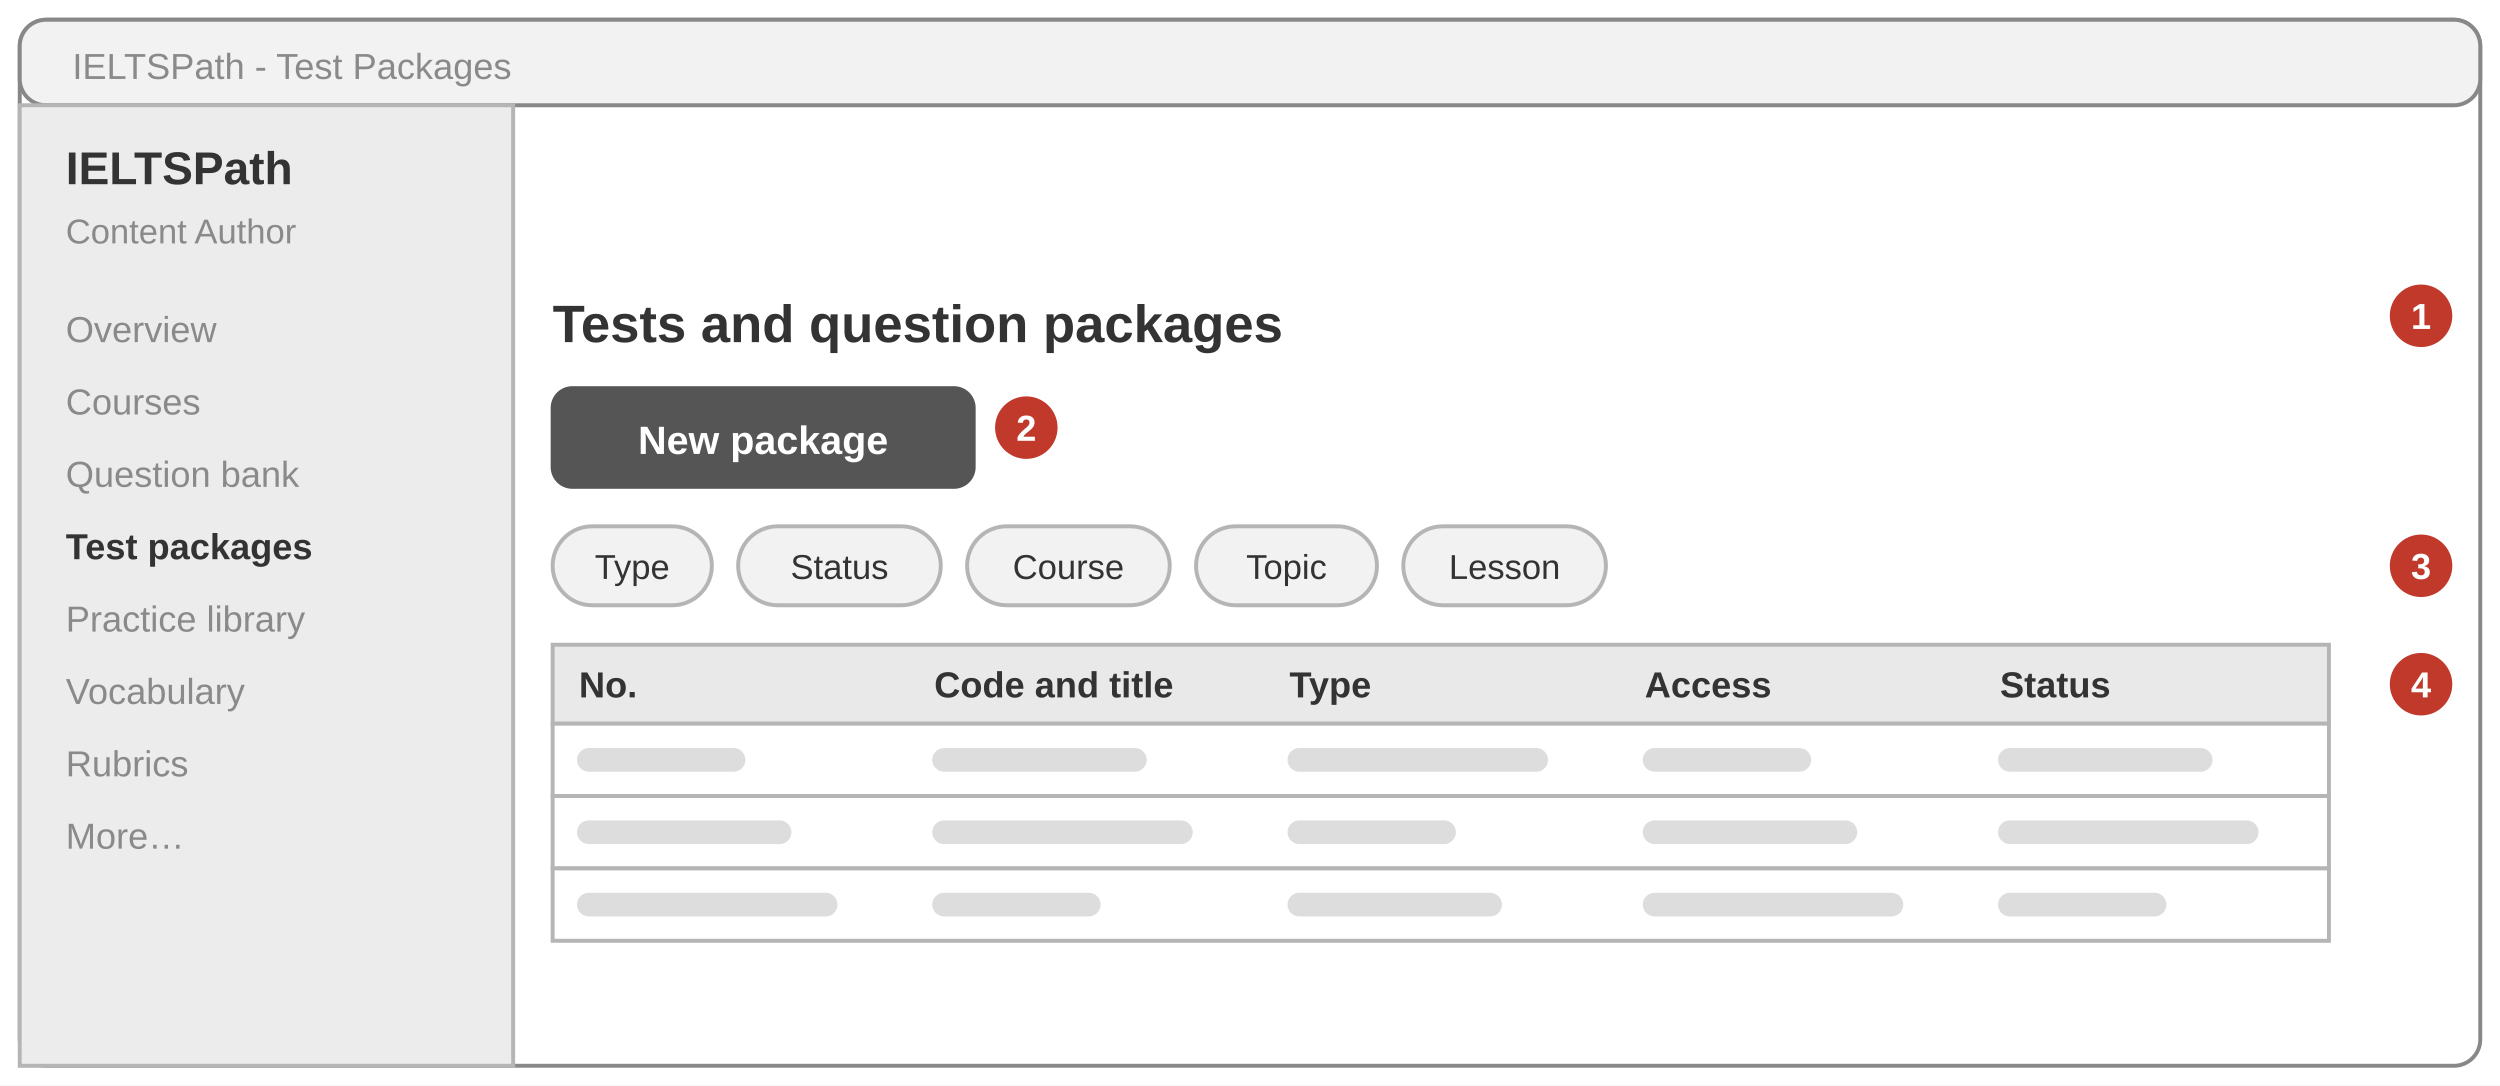
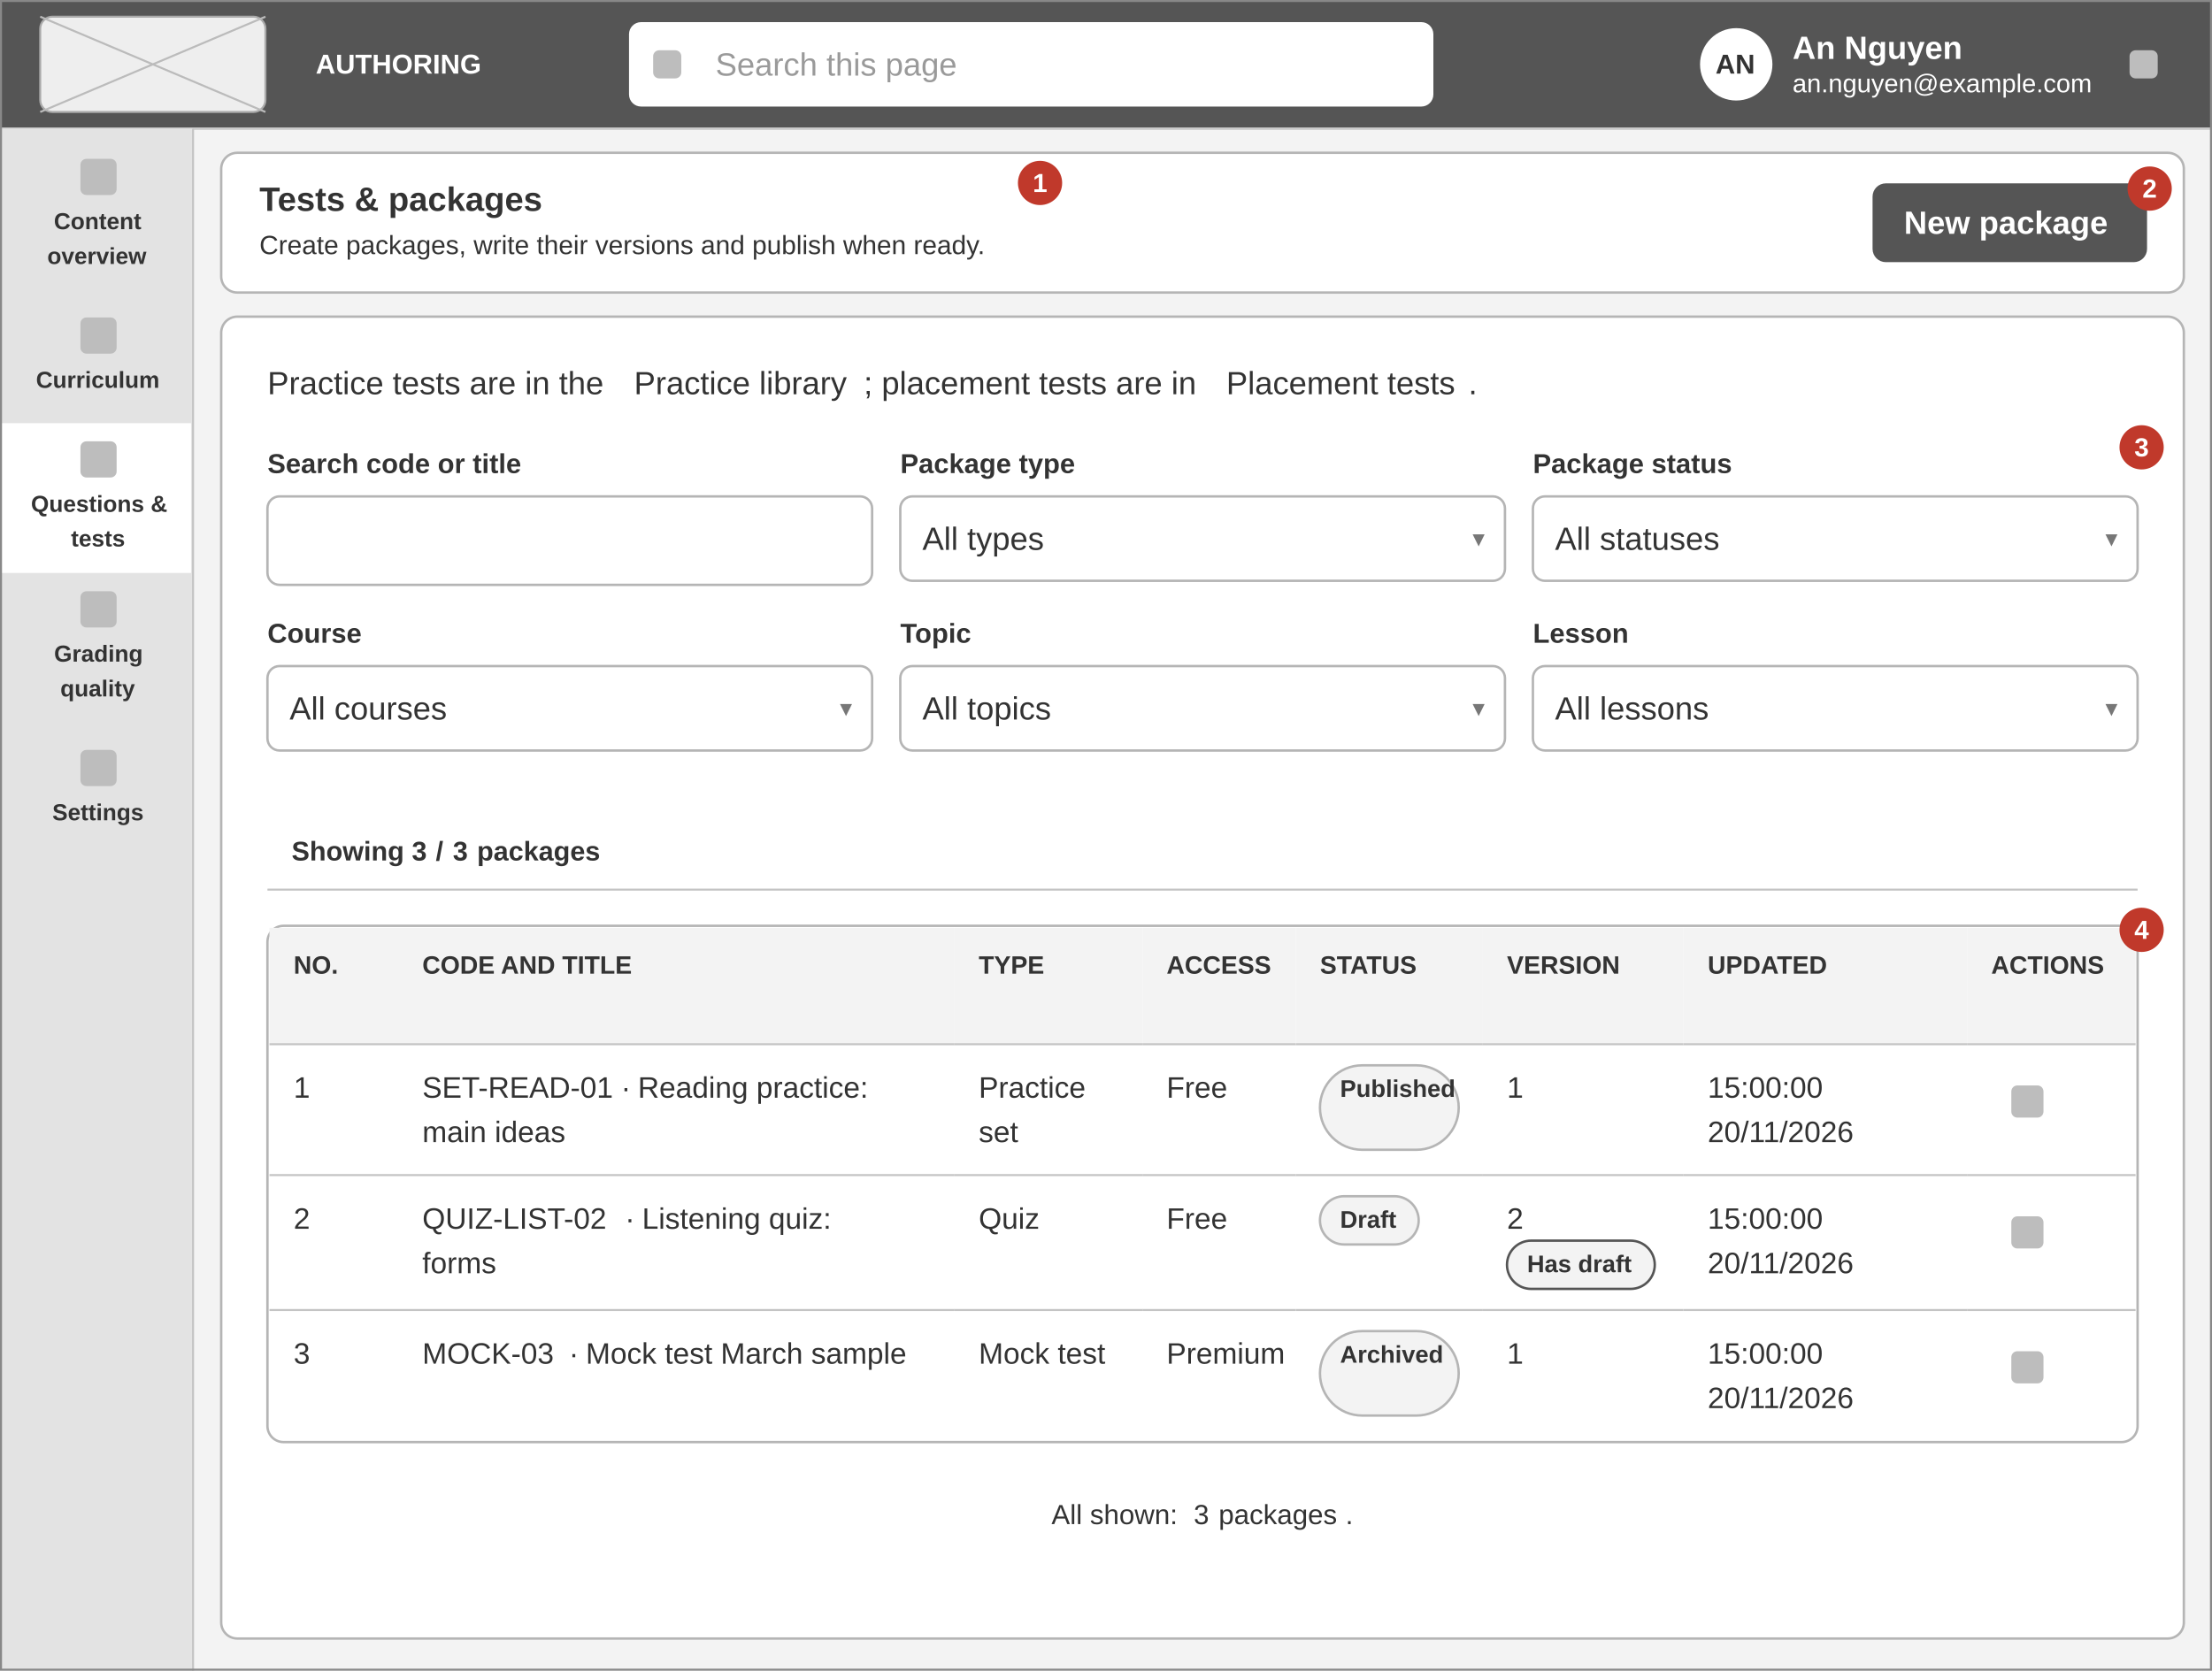
- <svg xmlns="http://www.w3.org/2000/svg" width="760" height="330" viewBox="0 0 760 330">
-   <rect width="760" height="330" fill="#ffffff" />
-   <rect x="6.0" y="6.0" width="748.0" height="318.0" rx="8" fill="#ffffff" stroke="#888888" stroke-width="1.2" />
-   <rect x="6.0" y="6.0" width="748.0" height="26.0" rx="8" fill="#f2f2f2" stroke="#888888" stroke-width="1.2" />
-   <text x="22.0" y="24.0" font-family="Segoe UI, Arial, sans-serif" font-size="11" font-weight="400" fill="#8a8a8a" text-anchor="start">IELTSPath  -  Test Packages</text>
-   <rect x="6.0" y="32.0" width="150.0" height="292.0" rx="0" fill="#ececec" stroke="#b5b5b5" stroke-width="1.2" />
-   <text x="20.0" y="56.0" font-family="Segoe UI, Arial, sans-serif" font-size="14" font-weight="700" fill="#333333" text-anchor="start">IELTSPath</text>
-   <text x="20.0" y="74.0" font-family="Segoe UI, Arial, sans-serif" font-size="10.5" font-weight="400" fill="#8a8a8a" text-anchor="start">Content Author</text>
-   <text x="20.0" y="104.0" font-family="Segoe UI, Arial, sans-serif" font-size="11" font-weight="400" fill="#8a8a8a" text-anchor="start">Overview</text>
-   <text x="20.0" y="126.0" font-family="Segoe UI, Arial, sans-serif" font-size="11" font-weight="400" fill="#8a8a8a" text-anchor="start">Courses</text>
-   <text x="20.0" y="148.0" font-family="Segoe UI, Arial, sans-serif" font-size="11" font-weight="400" fill="#8a8a8a" text-anchor="start">Question bank</text>
-   <text x="20.0" y="170.0" font-family="Segoe UI, Arial, sans-serif" font-size="11" font-weight="700" fill="#333333" text-anchor="start">Test packages</text>
-   <text x="20.0" y="192.0" font-family="Segoe UI, Arial, sans-serif" font-size="11" font-weight="400" fill="#8a8a8a" text-anchor="start">Practice library</text>
-   <text x="20.0" y="214.0" font-family="Segoe UI, Arial, sans-serif" font-size="11" font-weight="400" fill="#8a8a8a" text-anchor="start">Vocabulary</text>
-   <text x="20.0" y="236.0" font-family="Segoe UI, Arial, sans-serif" font-size="11" font-weight="400" fill="#8a8a8a" text-anchor="start">Rubrics</text>
-   <text x="20.0" y="258.0" font-family="Segoe UI, Arial, sans-serif" font-size="11" font-weight="400" fill="#8a8a8a" text-anchor="start">More…</text>
-   <text x="168.0" y="104.0" font-family="Segoe UI, Arial, sans-serif" font-size="16" font-weight="700" fill="#333333" text-anchor="start">Tests and question packages</text>
-   <circle cx="736.0" cy="96.0" r="9.5" fill="#c0392b" />
-   <text x="736.0" y="100.0" font-family="Segoe UI, Arial, sans-serif" font-size="11" font-weight="700" fill="#ffffff" text-anchor="middle">1</text>
-   <rect x="168.0" y="118.0" width="128.0" height="30.0" rx="6" fill="#555555" stroke="#555555" stroke-width="1.2" />
-   <text x="232.0" y="138.0" font-family="Segoe UI, Arial, sans-serif" font-size="12" font-weight="700" fill="#ffffff" text-anchor="middle">New package</text>
-   <circle cx="312.0" cy="130.0" r="9.5" fill="#c0392b" />
-   <text x="312.0" y="134.0" font-family="Segoe UI, Arial, sans-serif" font-size="11" font-weight="700" fill="#ffffff" text-anchor="middle">2</text>
-   <rect x="168.0" y="160.0" width="48.4" height="24.0" rx="12" fill="#f2f2f2" stroke="#b5b5b5" stroke-width="1.2" />
-   <text x="192.2" y="176.0" font-family="Segoe UI, Arial, sans-serif" font-size="10.5" font-weight="400" fill="#333333" text-anchor="middle">Type</text>
-   <rect x="224.4" y="160.0" width="61.6" height="24.0" rx="12" fill="#f2f2f2" stroke="#b5b5b5" stroke-width="1.2" />
-   <text x="255.2" y="176.0" font-family="Segoe UI, Arial, sans-serif" font-size="10.5" font-weight="400" fill="#333333" text-anchor="middle">Status</text>
-   <rect x="294.0" y="160.0" width="61.6" height="24.0" rx="12" fill="#f2f2f2" stroke="#b5b5b5" stroke-width="1.2" />
-   <text x="324.8" y="176.0" font-family="Segoe UI, Arial, sans-serif" font-size="10.5" font-weight="400" fill="#333333" text-anchor="middle">Course</text>
-   <rect x="363.6" y="160.0" width="55.0" height="24.0" rx="12" fill="#f2f2f2" stroke="#b5b5b5" stroke-width="1.2" />
-   <text x="391.1" y="176.0" font-family="Segoe UI, Arial, sans-serif" font-size="10.5" font-weight="400" fill="#333333" text-anchor="middle">Topic</text>
-   <rect x="426.6" y="160.0" width="61.6" height="24.0" rx="12" fill="#f2f2f2" stroke="#b5b5b5" stroke-width="1.2" />
-   <text x="457.4" y="176.0" font-family="Segoe UI, Arial, sans-serif" font-size="10.5" font-weight="400" fill="#333333" text-anchor="middle">Lesson</text>
-   <circle cx="736.0" cy="172.0" r="9.5" fill="#c0392b" />
-   <text x="736.0" y="176.0" font-family="Segoe UI, Arial, sans-serif" font-size="11" font-weight="700" fill="#ffffff" text-anchor="middle">3</text>
-   <rect x="168.0" y="196.0" width="540.0" height="24.0" rx="0" fill="#e9e9e9" stroke="#b5b5b5" stroke-width="1.2" />
-   <text x="176.0" y="212.0" font-family="Segoe UI, Arial, sans-serif" font-size="11" font-weight="700" fill="#333333" text-anchor="start">No.</text>
-   <text x="284.0" y="212.0" font-family="Segoe UI, Arial, sans-serif" font-size="11" font-weight="700" fill="#333333" text-anchor="start">Code and title</text>
-   <text x="392.0" y="212.0" font-family="Segoe UI, Arial, sans-serif" font-size="11" font-weight="700" fill="#333333" text-anchor="start">Type</text>
-   <text x="500.0" y="212.0" font-family="Segoe UI, Arial, sans-serif" font-size="11" font-weight="700" fill="#333333" text-anchor="start">Access</text>
-   <text x="608.0" y="212.0" font-family="Segoe UI, Arial, sans-serif" font-size="11" font-weight="700" fill="#333333" text-anchor="start">Status</text>
-   <rect x="168.0" y="220.0" width="540.0" height="22.0" rx="0" fill="#ffffff" stroke="#b5b5b5" stroke-width="1.2" />
-   <rect x="176.0" y="228.0" width="50.0" height="6.0" rx="3" fill="#dddddd" stroke="#dddddd" stroke-width="1.2" />
-   <rect x="284.0" y="228.0" width="64.0" height="6.0" rx="3" fill="#dddddd" stroke="#dddddd" stroke-width="1.2" />
-   <rect x="392.0" y="228.0" width="78.0" height="6.0" rx="3" fill="#dddddd" stroke="#dddddd" stroke-width="1.2" />
-   <rect x="500.0" y="228.0" width="50.0" height="6.0" rx="3" fill="#dddddd" stroke="#dddddd" stroke-width="1.2" />
-   <rect x="608.0" y="228.0" width="64.0" height="6.0" rx="3" fill="#dddddd" stroke="#dddddd" stroke-width="1.2" />
-   <rect x="168.0" y="242.0" width="540.0" height="22.0" rx="0" fill="#ffffff" stroke="#b5b5b5" stroke-width="1.2" />
-   <rect x="176.0" y="250.0" width="64.0" height="6.0" rx="3" fill="#dddddd" stroke="#dddddd" stroke-width="1.2" />
-   <rect x="284.0" y="250.0" width="78.0" height="6.0" rx="3" fill="#dddddd" stroke="#dddddd" stroke-width="1.2" />
-   <rect x="392.0" y="250.0" width="50.0" height="6.0" rx="3" fill="#dddddd" stroke="#dddddd" stroke-width="1.2" />
-   <rect x="500.0" y="250.0" width="64.0" height="6.0" rx="3" fill="#dddddd" stroke="#dddddd" stroke-width="1.2" />
-   <rect x="608.0" y="250.0" width="78.0" height="6.0" rx="3" fill="#dddddd" stroke="#dddddd" stroke-width="1.2" />
-   <rect x="168.0" y="264.0" width="540.0" height="22.0" rx="0" fill="#ffffff" stroke="#b5b5b5" stroke-width="1.2" />
-   <rect x="176.0" y="272.0" width="78.0" height="6.0" rx="3" fill="#dddddd" stroke="#dddddd" stroke-width="1.2" />
-   <rect x="284.0" y="272.0" width="50.0" height="6.0" rx="3" fill="#dddddd" stroke="#dddddd" stroke-width="1.2" />
-   <rect x="392.0" y="272.0" width="64.0" height="6.0" rx="3" fill="#dddddd" stroke="#dddddd" stroke-width="1.2" />
-   <rect x="500.0" y="272.0" width="78.0" height="6.0" rx="3" fill="#dddddd" stroke="#dddddd" stroke-width="1.2" />
-   <rect x="608.0" y="272.0" width="50.0" height="6.0" rx="3" fill="#dddddd" stroke="#dddddd" stroke-width="1.2" />
-   <circle cx="736.0" cy="208.0" r="9.5" fill="#c0392b" />
-   <text x="736.0" y="212.0" font-family="Segoe UI, Arial, sans-serif" font-size="11" font-weight="700" fill="#ffffff" text-anchor="middle">4</text>
+ <svg xmlns="http://www.w3.org/2000/svg" width="1100" height="831" viewBox="0 0 1100 831">
+   <rect width="1100" height="831" fill="#ffffff" />
+   <rect x="0.0" y="0.0" width="1100.0" height="831.0" rx="0.0" fill="#ffffff" stroke="none" stroke-width="1.2" />
+   <rect x="0.0" y="0.0" width="1100.0" height="831.0" rx="0.0" fill="#f3f3f3" stroke="none" stroke-width="1.2" />
+   <rect x="0.0" y="0.0" width="1100.0" height="64.0" rx="0.0" fill="#555555" stroke="#cccccc" stroke-width="1.2" />
+   <rect x="20.0" y="8.3" width="112.0" height="47.4" rx="6" fill="#eeeeee" stroke="#aaaaaa" />
+   <path d="M20.0 8.3L132.0 55.7M132.0 8.3L20.0 55.7" stroke="#bbbbbb" fill="none" />
+   <text x="157.0" y="36.6" font-family="Segoe UI, Arial, sans-serif" font-size="13.6" font-weight="700" fill="#ffffff" text-anchor="start" textLength="86.6" lengthAdjust="spacingAndGlyphs">AUTHORING</text>
+   <rect x="312.8" y="11.0" width="400.0" height="42.0" rx="6.0" fill="#ffffff" stroke="none" stroke-width="1.2" />
+   <rect x="324.8" y="25.0" width="14.0" height="14.0" rx="3" fill="#bdbdbd" />
+   <text x="355.8" y="37.6" font-family="Segoe UI, Arial, sans-serif" font-size="16" font-weight="400" fill="#9a9a9a" text-anchor="start">Search this page</text>
+   <rect x="845.4" y="14.0" width="36.0" height="36.0" rx="18.0" fill="#ffffff" stroke="none" stroke-width="1.2" />
+   <text x="853.1" y="36.6" font-family="Segoe UI, Arial, sans-serif" font-size="13.6" font-weight="700" fill="#333333" text-anchor="start">AN</text>
+   <text x="891.4" y="29.3" font-family="Segoe UI, Arial, sans-serif" font-size="16" font-weight="700" fill="#ffffff" text-anchor="start" textLength="86.8" lengthAdjust="spacingAndGlyphs">An Nguyen</text>
+   <text x="891.4" y="45.9" font-family="Segoe UI, Arial, sans-serif" font-size="12.8" font-weight="400" fill="#ffffff" text-anchor="start" textLength="156.6" lengthAdjust="spacingAndGlyphs">an.nguyen@example.com</text>
+   <rect x="1059.0" y="25.0" width="14.0" height="14.0" rx="3" fill="#bdbdbd" />
+   <rect x="0.0" y="64.0" width="96.0" height="767.0" rx="0.0" fill="#e3e3e3" stroke="none" stroke-width="1.2" />
+   <line x1="96.0" y1="64.0" x2="96.0" y2="831.0" stroke="#c4c4c4" />
+   <rect x="40.0" y="79.0" width="18.0" height="18.0" rx="3" fill="#bdbdbd" />
+   <text x="26.8" y="114.0" font-family="Segoe UI, Arial, sans-serif" font-size="11.52" font-weight="700" fill="#333333" text-anchor="start" textLength="44.4" lengthAdjust="spacingAndGlyphs">Content</text>
+   <text x="23.5" y="131.3" font-family="Segoe UI, Arial, sans-serif" font-size="11.52" font-weight="700" fill="#333333" text-anchor="start" textLength="51.0" lengthAdjust="spacingAndGlyphs">overview</text>
+   <rect x="40.0" y="157.9" width="18.0" height="18.0" rx="3" fill="#bdbdbd" />
+   <text x="17.9" y="192.9" font-family="Segoe UI, Arial, sans-serif" font-size="11.52" font-weight="700" fill="#333333" text-anchor="start" textLength="62.1" lengthAdjust="spacingAndGlyphs">Curriculum</text>
+   <rect x="0.0" y="210.5" width="95.0" height="74.5" rx="0.0" fill="#ffffff" stroke="none" stroke-width="1.2" />
+   <line x1="0.0" y1="210.5" x2="0.0" y2="285.1" stroke="#555555" />
+   <rect x="40.0" y="219.5" width="18.0" height="18.0" rx="3" fill="#bdbdbd" />
+   <text x="15.4" y="254.6" font-family="Segoe UI, Arial, sans-serif" font-size="11.52" font-weight="700" fill="#333333" text-anchor="start" textLength="67.1" lengthAdjust="spacingAndGlyphs">Questions &amp;</text>
+   <text x="35.3" y="271.8" font-family="Segoe UI, Arial, sans-serif" font-size="11.52" font-weight="700" fill="#333333" text-anchor="start" textLength="27.4" lengthAdjust="spacingAndGlyphs">tests</text>
+   <rect x="40.0" y="294.1" width="18.0" height="18.0" rx="3" fill="#bdbdbd" />
+   <text x="26.9" y="329.1" font-family="Segoe UI, Arial, sans-serif" font-size="11.52" font-weight="700" fill="#333333" text-anchor="start" textLength="44.2" lengthAdjust="spacingAndGlyphs">Grading</text>
+   <text x="30.0" y="346.4" font-family="Segoe UI, Arial, sans-serif" font-size="11.52" font-weight="700" fill="#333333" text-anchor="start" textLength="38.0" lengthAdjust="spacingAndGlyphs">quality</text>
+   <rect x="40.0" y="373.0" width="18.0" height="18.0" rx="3" fill="#bdbdbd" />
+   <text x="26.0" y="408.0" font-family="Segoe UI, Arial, sans-serif" font-size="11.52" font-weight="700" fill="#333333" text-anchor="start" textLength="46.0" lengthAdjust="spacingAndGlyphs">Settings</text>
+   <rect x="110.0" y="76.0" width="976.0" height="69.5" rx="8.0" fill="#ffffff" stroke="#b5b5b5" stroke-width="1.2" />
+   <text x="129.0" y="104.9" font-family="Segoe UI, Arial, sans-serif" font-size="16.8" font-weight="700" fill="#333333" text-anchor="start" textLength="143.8" lengthAdjust="spacingAndGlyphs">Tests &amp; packages</text>
+   <text x="129.0" y="126.4" font-family="Segoe UI, Arial, sans-serif" font-size="13.12" font-weight="400" fill="#333333" text-anchor="start" textLength="386.2" lengthAdjust="spacingAndGlyphs">Create packages, write their versions and publish when ready.</text>
+   <rect x="931.8" y="91.8" width="135.3" height="38.0" rx="6.0" fill="#555555" stroke="#555555" stroke-width="1.2" />
+   <text x="946.8" y="116.3" font-family="Segoe UI, Arial, sans-serif" font-size="16" font-weight="700" fill="#ffffff" text-anchor="start" textLength="105.3" lengthAdjust="spacingAndGlyphs">New package</text>
+   <rect x="110.0" y="157.5" width="976.0" height="657.5" rx="8.0" fill="#ffffff" stroke="#b5b5b5" stroke-width="1.2" />
+   <text x="133.0" y="196.1" font-family="Segoe UI, Arial, sans-serif" font-size="16" font-weight="400" fill="#333333" text-anchor="start" textLength="177.8" lengthAdjust="spacingAndGlyphs">Practice tests are in the</text>
+   <text x="315.3" y="196.1" font-family="Segoe UI, Arial, sans-serif" font-size="16" font-weight="400" fill="#333333" text-anchor="start" textLength="114.3" lengthAdjust="spacingAndGlyphs">Practice library</text>
+   <text x="429.5" y="196.1" font-family="Segoe UI, Arial, sans-serif" font-size="16" font-weight="400" fill="#333333" text-anchor="start" textLength="175.8" lengthAdjust="spacingAndGlyphs">; placement tests are in</text>
+   <text x="609.8" y="196.1" font-family="Segoe UI, Arial, sans-serif" font-size="16" font-weight="400" fill="#333333" text-anchor="start" textLength="120.5" lengthAdjust="spacingAndGlyphs">Placement tests</text>
+   <text x="730.2" y="196.1" font-family="Segoe UI, Arial, sans-serif" font-size="16" font-weight="400" fill="#333333" text-anchor="start">.</text>
+   <text x="133.0" y="235.3" font-family="Segoe UI, Arial, sans-serif" font-size="13.6" font-weight="700" fill="#333333" text-anchor="start" textLength="127.7" lengthAdjust="spacingAndGlyphs">Search code or title</text>
+   <rect x="133.0" y="246.9" width="300.7" height="44.0" rx="6.0" fill="#ffffff" stroke="#b5b5b5" stroke-width="1.2" />
+   <text x="447.7" y="235.3" font-family="Segoe UI, Arial, sans-serif" font-size="13.6" font-weight="700" fill="#333333" text-anchor="start" textLength="89.5" lengthAdjust="spacingAndGlyphs">Package type</text>
+   <rect x="447.7" y="246.9" width="300.7" height="42.0" rx="6.0" fill="#ffffff" stroke="#b5b5b5" stroke-width="1.2" />
+   <text x="458.7" y="273.5" font-family="Segoe UI, Arial, sans-serif" font-size="16" font-weight="400" fill="#333333" text-anchor="start">All types</text>
+   <text x="732.3" y="271.9" font-family="Segoe UI, Arial, sans-serif" font-size="12" font-weight="400" fill="#777777" text-anchor="start">▾</text>
+   <text x="762.3" y="235.3" font-family="Segoe UI, Arial, sans-serif" font-size="13.6" font-weight="700" fill="#333333" text-anchor="start" textLength="100.7" lengthAdjust="spacingAndGlyphs">Package status</text>
+   <rect x="762.3" y="246.9" width="300.7" height="42.0" rx="6.0" fill="#ffffff" stroke="#b5b5b5" stroke-width="1.2" />
+   <text x="773.3" y="273.5" font-family="Segoe UI, Arial, sans-serif" font-size="16" font-weight="400" fill="#333333" text-anchor="start">All statuses</text>
+   <text x="1047.0" y="271.9" font-family="Segoe UI, Arial, sans-serif" font-size="12" font-weight="400" fill="#777777" text-anchor="start">▾</text>
+   <text x="133.0" y="319.7" font-family="Segoe UI, Arial, sans-serif" font-size="13.6" font-weight="700" fill="#333333" text-anchor="start" textLength="47.5" lengthAdjust="spacingAndGlyphs">Course</text>
+   <rect x="133.0" y="331.3" width="300.7" height="42.0" rx="6.0" fill="#ffffff" stroke="#b5b5b5" stroke-width="1.2" />
+   <text x="144.0" y="357.9" font-family="Segoe UI, Arial, sans-serif" font-size="16" font-weight="400" fill="#333333" text-anchor="start">All courses</text>
+   <text x="417.7" y="356.3" font-family="Segoe UI, Arial, sans-serif" font-size="12" font-weight="400" fill="#777777" text-anchor="start">▾</text>
+   <text x="447.7" y="319.7" font-family="Segoe UI, Arial, sans-serif" font-size="13.6" font-weight="700" fill="#333333" text-anchor="start" textLength="36.2" lengthAdjust="spacingAndGlyphs">Topic</text>
+   <rect x="447.7" y="331.3" width="300.7" height="42.0" rx="6.0" fill="#ffffff" stroke="#b5b5b5" stroke-width="1.2" />
+   <text x="458.7" y="357.9" font-family="Segoe UI, Arial, sans-serif" font-size="16" font-weight="400" fill="#333333" text-anchor="start">All topics</text>
+   <text x="732.3" y="356.3" font-family="Segoe UI, Arial, sans-serif" font-size="12" font-weight="400" fill="#777777" text-anchor="start">▾</text>
+   <text x="762.3" y="319.7" font-family="Segoe UI, Arial, sans-serif" font-size="13.6" font-weight="700" fill="#333333" text-anchor="start" textLength="47.3" lengthAdjust="spacingAndGlyphs">Lesson</text>
+   <rect x="762.3" y="331.3" width="300.7" height="42.0" rx="6.0" fill="#ffffff" stroke="#b5b5b5" stroke-width="1.2" />
+   <text x="773.3" y="357.9" font-family="Segoe UI, Arial, sans-serif" font-size="16" font-weight="400" fill="#333333" text-anchor="start">All lessons</text>
+   <text x="1047.0" y="356.3" font-family="Segoe UI, Arial, sans-serif" font-size="12" font-weight="400" fill="#777777" text-anchor="start">▾</text>
+   <rect x="133.0" y="405.3" width="930.0" height="37.2" rx="0.0" fill="#ffffff" stroke="none" stroke-width="1.2" />
+   <line x1="133.0" y1="442.5" x2="1063.0" y2="442.5" stroke="#c4c4c4" />
+   <text x="145.0" y="428.0" font-family="Segoe UI, Arial, sans-serif" font-size="13.44" font-weight="700" fill="#333333" text-anchor="start" textLength="56.4" lengthAdjust="spacingAndGlyphs">Showing</text>
+   <text x="204.8" y="428.0" font-family="Segoe UI, Arial, sans-serif" font-size="13.44" font-weight="700" fill="#333333" text-anchor="start">3</text>
+   <text x="216.7" y="428.0" font-family="Segoe UI, Arial, sans-serif" font-size="13.44" font-weight="700" fill="#333333" text-anchor="start">/</text>
+   <text x="225.2" y="428.0" font-family="Segoe UI, Arial, sans-serif" font-size="13.44" font-weight="700" fill="#333333" text-anchor="start">3</text>
+   <text x="237.2" y="428.0" font-family="Segoe UI, Arial, sans-serif" font-size="13.44" font-weight="700" fill="#333333" text-anchor="start" textLength="63.2" lengthAdjust="spacingAndGlyphs">packages</text>
+   <rect x="133.0" y="460.5" width="930.0" height="256.8" rx="8.0" fill="none" stroke="#b5b5b5" stroke-width="1.2" />
+   <rect x="134.0" y="461.5" width="64.0" height="57.9" rx="0.0" fill="#f3f3f3" stroke="none" stroke-width="1.2" />
+   <line x1="134.0" y1="519.4" x2="198.0" y2="519.4" stroke="#c4c4c4" />
+   <text x="146.0" y="484.3" font-family="Segoe UI, Arial, sans-serif" font-size="12.48" font-weight="700" fill="#333333" text-anchor="start">NO.</text>
+   <rect x="198.0" y="461.5" width="276.7" height="57.9" rx="0.0" fill="#f3f3f3" stroke="none" stroke-width="1.2" />
+   <line x1="198.0" y1="519.4" x2="474.7" y2="519.4" stroke="#c4c4c4" />
+   <text x="210.0" y="484.3" font-family="Segoe UI, Arial, sans-serif" font-size="12.48" font-weight="700" fill="#333333" text-anchor="start">CODE AND TITLE</text>
+   <rect x="474.7" y="461.5" width="93.4" height="57.9" rx="0.0" fill="#f3f3f3" stroke="none" stroke-width="1.2" />
+   <line x1="474.7" y1="519.4" x2="568.1" y2="519.4" stroke="#c4c4c4" />
+   <text x="486.7" y="484.3" font-family="Segoe UI, Arial, sans-serif" font-size="12.48" font-weight="700" fill="#333333" text-anchor="start">TYPE</text>
+   <rect x="568.1" y="461.5" width="76.3" height="57.9" rx="0.0" fill="#f3f3f3" stroke="none" stroke-width="1.2" />
+   <line x1="568.1" y1="519.4" x2="644.4" y2="519.4" stroke="#c4c4c4" />
+   <text x="580.1" y="484.3" font-family="Segoe UI, Arial, sans-serif" font-size="12.48" font-weight="700" fill="#333333" text-anchor="start">ACCESS</text>
+   <rect x="644.4" y="461.5" width="93.0" height="57.9" rx="0.0" fill="#f3f3f3" stroke="none" stroke-width="1.2" />
+   <line x1="644.4" y1="519.4" x2="737.4" y2="519.4" stroke="#c4c4c4" />
+   <text x="656.4" y="484.3" font-family="Segoe UI, Arial, sans-serif" font-size="12.48" font-weight="700" fill="#333333" text-anchor="start">STATUS</text>
+   <rect x="737.4" y="461.5" width="99.8" height="57.9" rx="0.0" fill="#f3f3f3" stroke="none" stroke-width="1.2" />
+   <line x1="737.4" y1="519.4" x2="837.2" y2="519.4" stroke="#c4c4c4" />
+   <text x="749.4" y="484.3" font-family="Segoe UI, Arial, sans-serif" font-size="12.48" font-weight="700" fill="#333333" text-anchor="start">VERSION</text>
+   <rect x="837.2" y="461.5" width="141.0" height="57.9" rx="0.0" fill="#f3f3f3" stroke="none" stroke-width="1.2" />
+   <line x1="837.2" y1="519.4" x2="978.2" y2="519.4" stroke="#c4c4c4" />
+   <text x="849.2" y="484.3" font-family="Segoe UI, Arial, sans-serif" font-size="12.48" font-weight="700" fill="#333333" text-anchor="start">UPDATED</text>
+   <rect x="978.2" y="461.5" width="83.8" height="57.9" rx="0.0" fill="#f3f3f3" stroke="none" stroke-width="1.2" />
+   <line x1="978.2" y1="519.4" x2="1062.0" y2="519.4" stroke="#c4c4c4" />
+   <text x="990.2" y="484.3" font-family="Segoe UI, Arial, sans-serif" font-size="12.48" font-weight="700" fill="#333333" text-anchor="start">ACTIONS</text>
+   <line x1="134.0" y1="584.5" x2="198.0" y2="584.5" stroke="#c4c4c4" />
+   <text x="146.0" y="546.0" font-family="Segoe UI, Arial, sans-serif" font-size="14.72" font-weight="400" fill="#333333" text-anchor="start">1</text>
+   <line x1="198.0" y1="584.5" x2="474.7" y2="584.5" stroke="#c4c4c4" />
+   <text x="210.0" y="546.0" font-family="Segoe UI, Arial, sans-serif" font-size="14.72" font-weight="400" fill="#333333" text-anchor="start" textLength="94.6" lengthAdjust="spacingAndGlyphs">SET-READ-01</text>
+   <text x="308.8" y="546.0" font-family="Segoe UI, Arial, sans-serif" font-size="14.72" font-weight="400" fill="#333333" text-anchor="start">·</text>
+   <text x="317.2" y="546.0" font-family="Segoe UI, Arial, sans-serif" font-size="14.72" font-weight="400" fill="#333333" text-anchor="start" textLength="121.5" lengthAdjust="spacingAndGlyphs">Reading practice:</text>
+   <text x="210.0" y="568.1" font-family="Segoe UI, Arial, sans-serif" font-size="14.72" font-weight="400" fill="#333333" text-anchor="start" textLength="74.9" lengthAdjust="spacingAndGlyphs">main ideas</text>
+   <line x1="474.7" y1="584.5" x2="568.1" y2="584.5" stroke="#c4c4c4" />
+   <text x="486.7" y="546.0" font-family="Segoe UI, Arial, sans-serif" font-size="14.72" font-weight="400" fill="#333333" text-anchor="start" textLength="57.0" lengthAdjust="spacingAndGlyphs">Practice</text>
+   <text x="486.7" y="568.1" font-family="Segoe UI, Arial, sans-serif" font-size="14.72" font-weight="400" fill="#333333" text-anchor="start" textLength="21.2" lengthAdjust="spacingAndGlyphs">set</text>
+   <line x1="568.1" y1="584.5" x2="644.4" y2="584.5" stroke="#c4c4c4" />
+   <text x="580.1" y="546.0" font-family="Segoe UI, Arial, sans-serif" font-size="14.72" font-weight="400" fill="#333333" text-anchor="start" textLength="30.7" lengthAdjust="spacingAndGlyphs">Free</text>
+   <line x1="644.4" y1="584.5" x2="737.4" y2="584.5" stroke="#c4c4c4" />
+   <rect x="656.4" y="529.9" width="69.0" height="42.0" rx="21.0" fill="#f3f3f3" stroke="#b5b5b5" stroke-width="1.2" />
+   <text x="666.4" y="545.6" font-family="Segoe UI, Arial, sans-serif" font-size="12" font-weight="700" fill="#333333" text-anchor="start" textLength="43.5" lengthAdjust="spacingAndGlyphs">Published</text>
+   <line x1="737.4" y1="584.5" x2="837.2" y2="584.5" stroke="#c4c4c4" />
+   <text x="749.4" y="546.0" font-family="Segoe UI, Arial, sans-serif" font-size="14.72" font-weight="400" fill="#333333" text-anchor="start">1</text>
+   <line x1="837.2" y1="584.5" x2="978.2" y2="584.5" stroke="#c4c4c4" />
+   <text x="849.2" y="546.0" font-family="Segoe UI, Arial, sans-serif" font-size="14.72" font-weight="400" fill="#333333" text-anchor="start" textLength="60.4" lengthAdjust="spacingAndGlyphs">15:00:00</text>
+   <text x="849.2" y="568.1" font-family="Segoe UI, Arial, sans-serif" font-size="14.72" font-weight="400" fill="#333333" text-anchor="start" textLength="77.2" lengthAdjust="spacingAndGlyphs">20/11/2026</text>
+   <line x1="978.2" y1="584.5" x2="1062.0" y2="584.5" stroke="#c4c4c4" />
+   <rect x="1000.2" y="539.9" width="16.0" height="16.0" rx="3" fill="#bdbdbd" />
+   <line x1="134.0" y1="651.6" x2="198.0" y2="651.6" stroke="#c4c4c4" />
+   <text x="146.0" y="611.2" font-family="Segoe UI, Arial, sans-serif" font-size="14.72" font-weight="400" fill="#333333" text-anchor="start">2</text>
+   <line x1="198.0" y1="651.6" x2="474.7" y2="651.6" stroke="#c4c4c4" />
+   <text x="210.0" y="611.2" font-family="Segoe UI, Arial, sans-serif" font-size="14.72" font-weight="400" fill="#333333" text-anchor="start" textLength="96.7" lengthAdjust="spacingAndGlyphs">QUIZ-LIST-02</text>
+   <text x="310.8" y="611.2" font-family="Segoe UI, Arial, sans-serif" font-size="14.72" font-weight="400" fill="#333333" text-anchor="start">·</text>
+   <text x="319.3" y="611.2" font-family="Segoe UI, Arial, sans-serif" font-size="14.72" font-weight="400" fill="#333333" text-anchor="start" textLength="100.7" lengthAdjust="spacingAndGlyphs">Listening quiz:</text>
+   <text x="210.0" y="633.3" font-family="Segoe UI, Arial, sans-serif" font-size="14.72" font-weight="400" fill="#333333" text-anchor="start" textLength="40.3" lengthAdjust="spacingAndGlyphs">forms</text>
+   <line x1="474.7" y1="651.6" x2="568.1" y2="651.6" stroke="#c4c4c4" />
+   <text x="486.7" y="611.2" font-family="Segoe UI, Arial, sans-serif" font-size="14.72" font-weight="400" fill="#333333" text-anchor="start" textLength="31.7" lengthAdjust="spacingAndGlyphs">Quiz</text>
+   <line x1="568.1" y1="651.6" x2="644.4" y2="651.6" stroke="#c4c4c4" />
+   <text x="580.1" y="611.2" font-family="Segoe UI, Arial, sans-serif" font-size="14.72" font-weight="400" fill="#333333" text-anchor="start" textLength="30.7" lengthAdjust="spacingAndGlyphs">Free</text>
+   <line x1="644.4" y1="651.6" x2="737.4" y2="651.6" stroke="#c4c4c4" />
+   <rect x="656.4" y="595.0" width="49.1" height="24.0" rx="12.0" fill="#f3f3f3" stroke="#b5b5b5" stroke-width="1.2" />
+   <text x="666.4" y="610.7" font-family="Segoe UI, Arial, sans-serif" font-size="12" font-weight="700" fill="#333333" text-anchor="start" textLength="29.1" lengthAdjust="spacingAndGlyphs">Draft</text>
+   <line x1="737.4" y1="651.6" x2="837.2" y2="651.6" stroke="#c4c4c4" />
+   <text x="749.4" y="611.2" font-family="Segoe UI, Arial, sans-serif" font-size="14.72" font-weight="400" fill="#333333" text-anchor="start">2</text>
+   <rect x="749.4" y="617.1" width="73.5" height="24.0" rx="12.0" fill="#f3f3f3" stroke="#555555" stroke-width="1.2" />
+   <text x="759.4" y="632.8" font-family="Segoe UI, Arial, sans-serif" font-size="12" font-weight="700" fill="#333333" text-anchor="start" textLength="53.5" lengthAdjust="spacingAndGlyphs">Has draft</text>
+   <line x1="837.2" y1="651.6" x2="978.2" y2="651.6" stroke="#c4c4c4" />
+   <text x="849.2" y="611.2" font-family="Segoe UI, Arial, sans-serif" font-size="14.72" font-weight="400" fill="#333333" text-anchor="start" textLength="60.4" lengthAdjust="spacingAndGlyphs">15:00:00</text>
+   <text x="849.2" y="633.3" font-family="Segoe UI, Arial, sans-serif" font-size="14.72" font-weight="400" fill="#333333" text-anchor="start" textLength="77.2" lengthAdjust="spacingAndGlyphs">20/11/2026</text>
+   <line x1="978.2" y1="651.6" x2="1062.0" y2="651.6" stroke="#c4c4c4" />
+   <rect x="1000.2" y="605.0" width="16.0" height="16.0" rx="3" fill="#bdbdbd" />
+   <text x="146.0" y="678.3" font-family="Segoe UI, Arial, sans-serif" font-size="14.72" font-weight="400" fill="#333333" text-anchor="start">3</text>
+   <text x="210.0" y="678.3" font-family="Segoe UI, Arial, sans-serif" font-size="14.72" font-weight="400" fill="#333333" text-anchor="start" textLength="68.8" lengthAdjust="spacingAndGlyphs">MOCK-03</text>
+   <text x="282.9" y="678.3" font-family="Segoe UI, Arial, sans-serif" font-size="14.72" font-weight="400" fill="#333333" text-anchor="start">·</text>
+   <text x="291.3" y="678.3" font-family="Segoe UI, Arial, sans-serif" font-size="14.72" font-weight="400" fill="#333333" text-anchor="start" textLength="170.9" lengthAdjust="spacingAndGlyphs">Mock test March sample</text>
+   <text x="486.7" y="678.3" font-family="Segoe UI, Arial, sans-serif" font-size="14.72" font-weight="400" fill="#333333" text-anchor="start" textLength="68.6" lengthAdjust="spacingAndGlyphs">Mock test</text>
+   <text x="580.1" y="678.3" font-family="Segoe UI, Arial, sans-serif" font-size="14.72" font-weight="400" fill="#333333" text-anchor="start" textLength="48.5" lengthAdjust="spacingAndGlyphs">Premium</text>
+   <rect x="656.4" y="662.1" width="69.0" height="42.0" rx="21.0" fill="#f3f3f3" stroke="#b5b5b5" stroke-width="1.2" />
+   <text x="666.4" y="677.8" font-family="Segoe UI, Arial, sans-serif" font-size="12" font-weight="700" fill="#333333" text-anchor="start" textLength="45.5" lengthAdjust="spacingAndGlyphs">Archived</text>
+   <text x="749.4" y="678.3" font-family="Segoe UI, Arial, sans-serif" font-size="14.72" font-weight="400" fill="#333333" text-anchor="start">1</text>
+   <text x="849.2" y="678.3" font-family="Segoe UI, Arial, sans-serif" font-size="14.72" font-weight="400" fill="#333333" text-anchor="start" textLength="60.4" lengthAdjust="spacingAndGlyphs">15:00:00</text>
+   <text x="849.2" y="700.4" font-family="Segoe UI, Arial, sans-serif" font-size="14.72" font-weight="400" fill="#333333" text-anchor="start" textLength="77.2" lengthAdjust="spacingAndGlyphs">20/11/2026</text>
+   <rect x="1000.2" y="672.1" width="16.0" height="16.0" rx="3" fill="#bdbdbd" />
+   <text x="522.9" y="758.1" font-family="Segoe UI, Arial, sans-serif" font-size="13.76" font-weight="400" fill="#333333" text-anchor="start" textLength="66.8" lengthAdjust="spacingAndGlyphs">All shown:</text>
+   <text x="593.6" y="758.1" font-family="Segoe UI, Arial, sans-serif" font-size="13.76" font-weight="400" fill="#333333" text-anchor="start">3</text>
+   <text x="606.0" y="758.1" font-family="Segoe UI, Arial, sans-serif" font-size="13.76" font-weight="400" fill="#333333" text-anchor="start" textLength="63.2" lengthAdjust="spacingAndGlyphs">packages</text>
+   <text x="669.1" y="758.1" font-family="Segoe UI, Arial, sans-serif" font-size="13.76" font-weight="400" fill="#333333" text-anchor="start">.</text>
+   <circle cx="517.2" cy="91.0" r="11" fill="#c0392b" />
+   <text x="517.2" y="95.5" font-family="Segoe UI, Arial, sans-serif" font-size="13" font-weight="700" fill="#ffffff" text-anchor="middle">1</text>
+   <circle cx="1069.0" cy="93.8" r="11" fill="#c0392b" />
+   <text x="1069.0" y="98.3" font-family="Segoe UI, Arial, sans-serif" font-size="13" font-weight="700" fill="#ffffff" text-anchor="middle">2</text>
+   <circle cx="1065.0" cy="222.5" r="11" fill="#c0392b" />
+   <text x="1065.0" y="227.0" font-family="Segoe UI, Arial, sans-serif" font-size="13" font-weight="700" fill="#ffffff" text-anchor="middle">3</text>
+   <circle cx="1065.0" cy="462.5" r="11" fill="#c0392b" />
+   <text x="1065.0" y="467.0" font-family="Segoe UI, Arial, sans-serif" font-size="13" font-weight="700" fill="#ffffff" text-anchor="middle">4</text>
+   <rect x="0.5" y="0.5" width="1099" height="830" fill="none" stroke="#888888" />
</svg>
